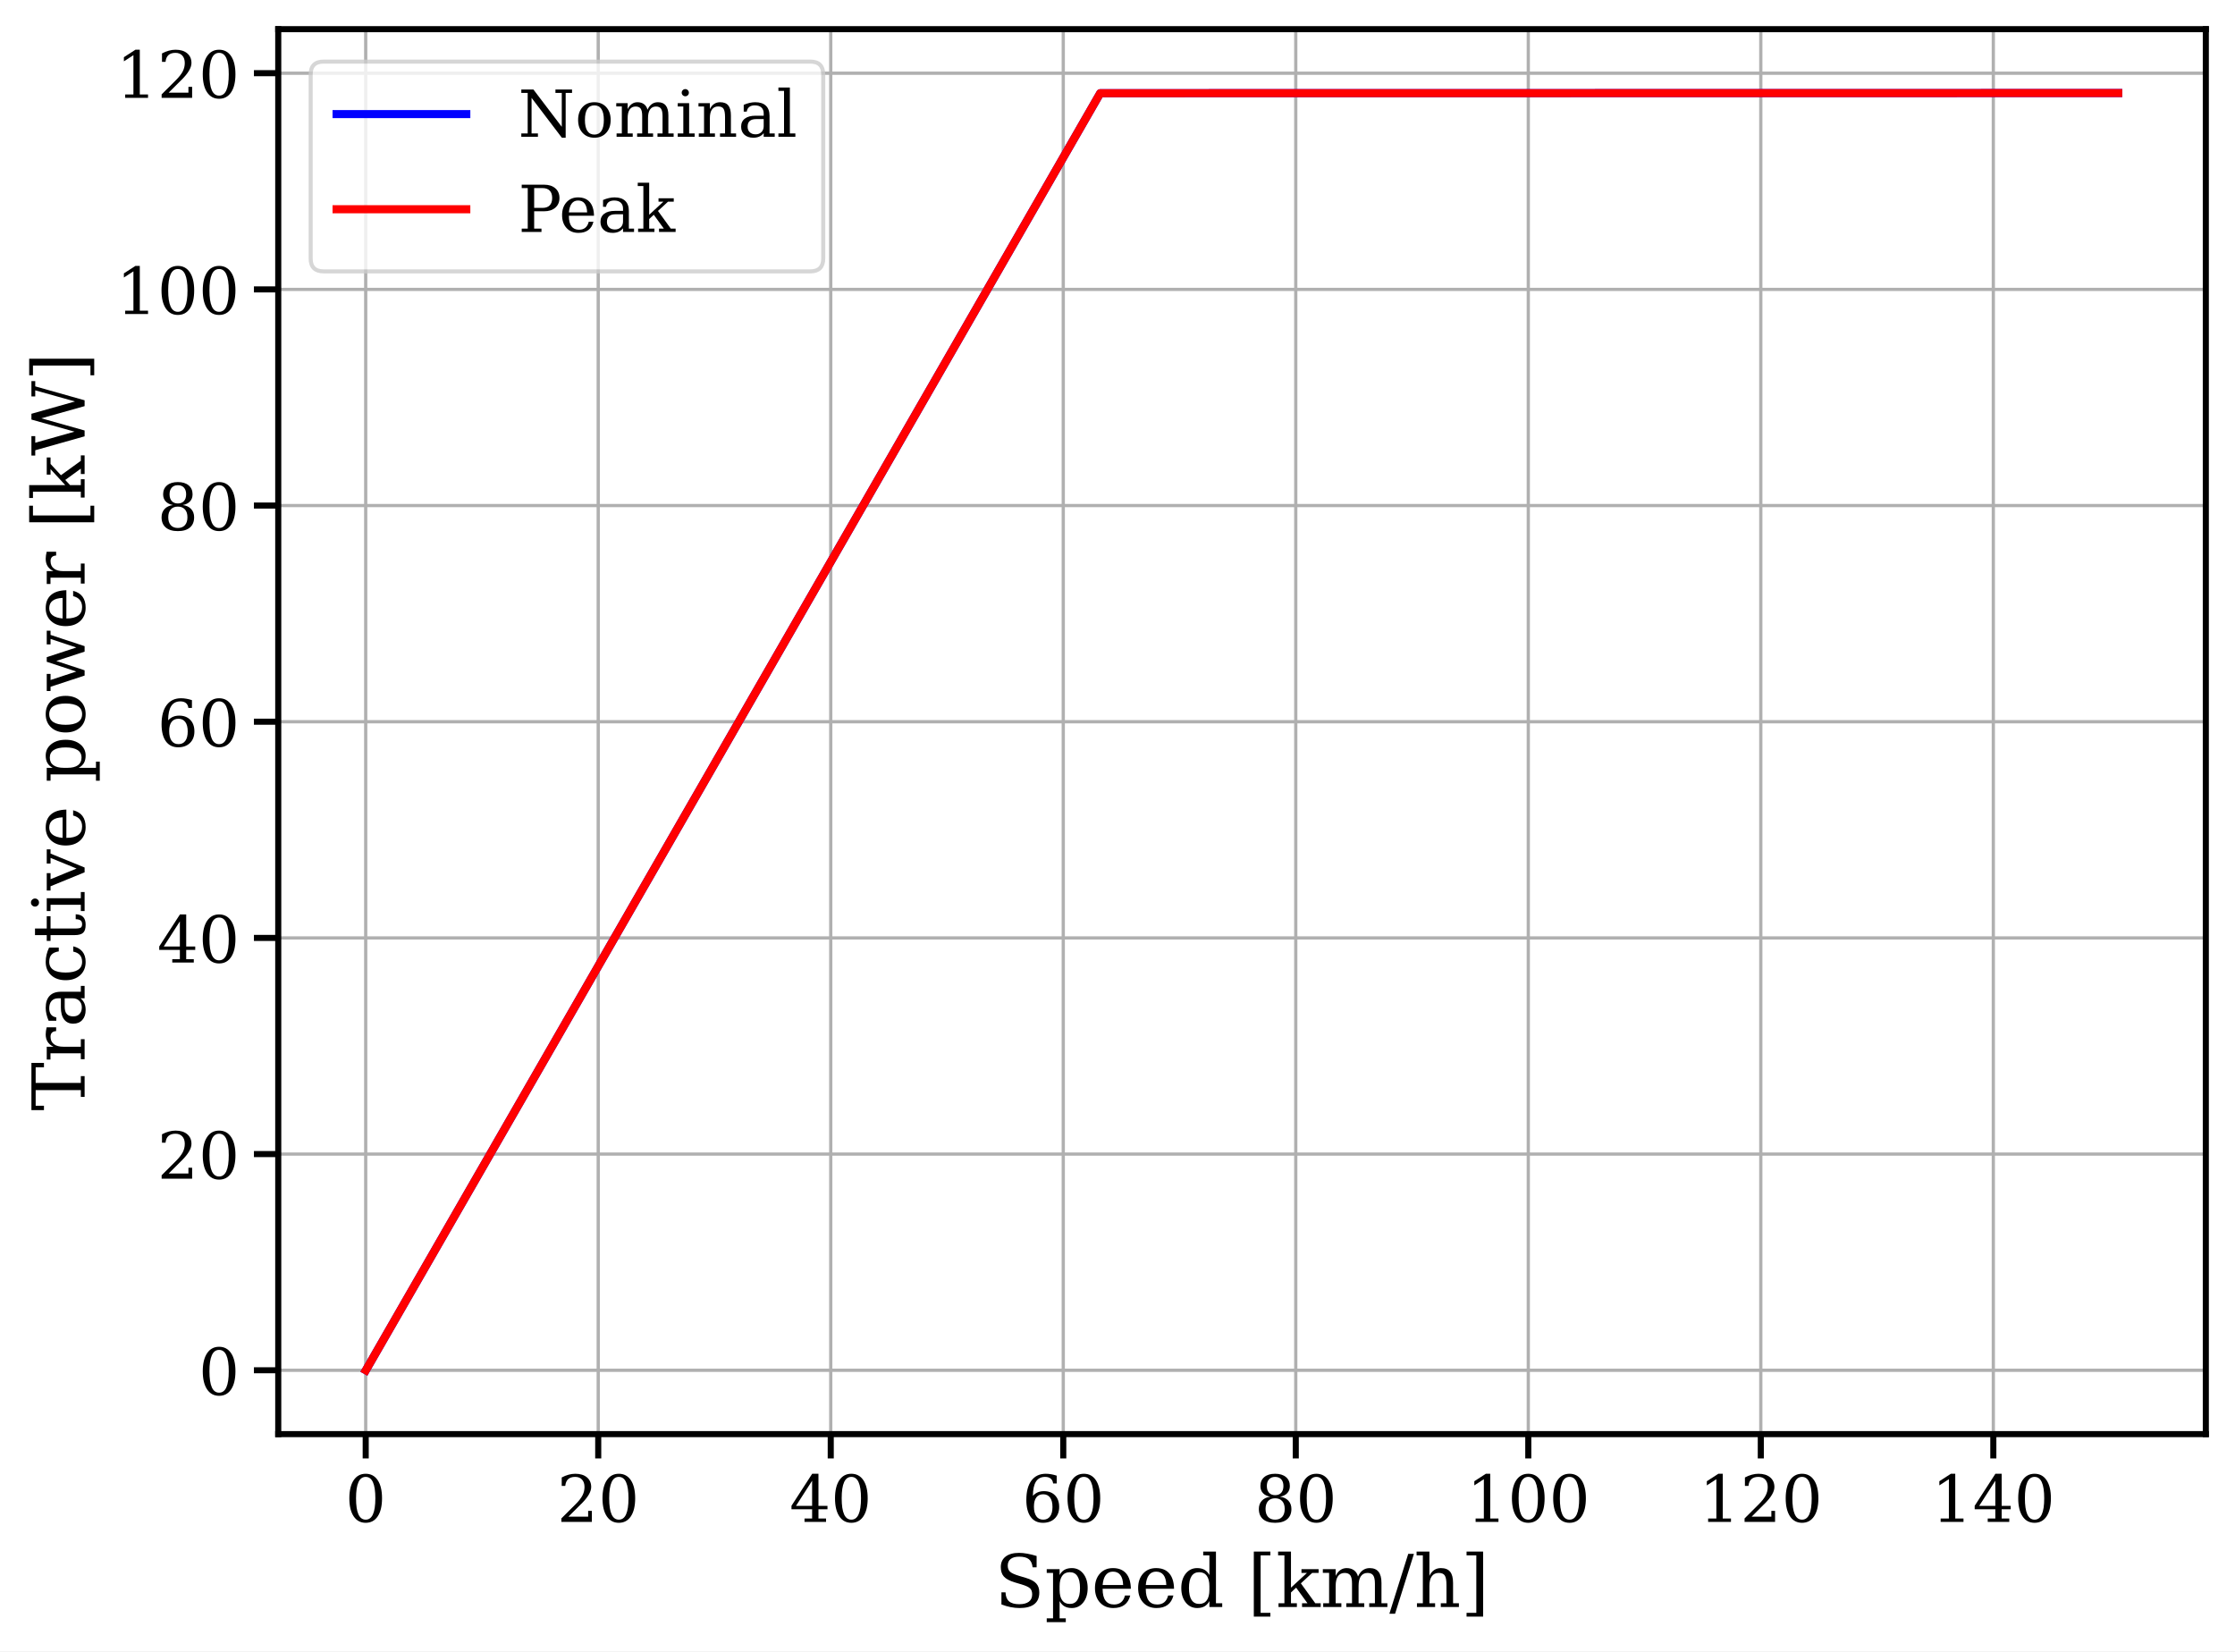
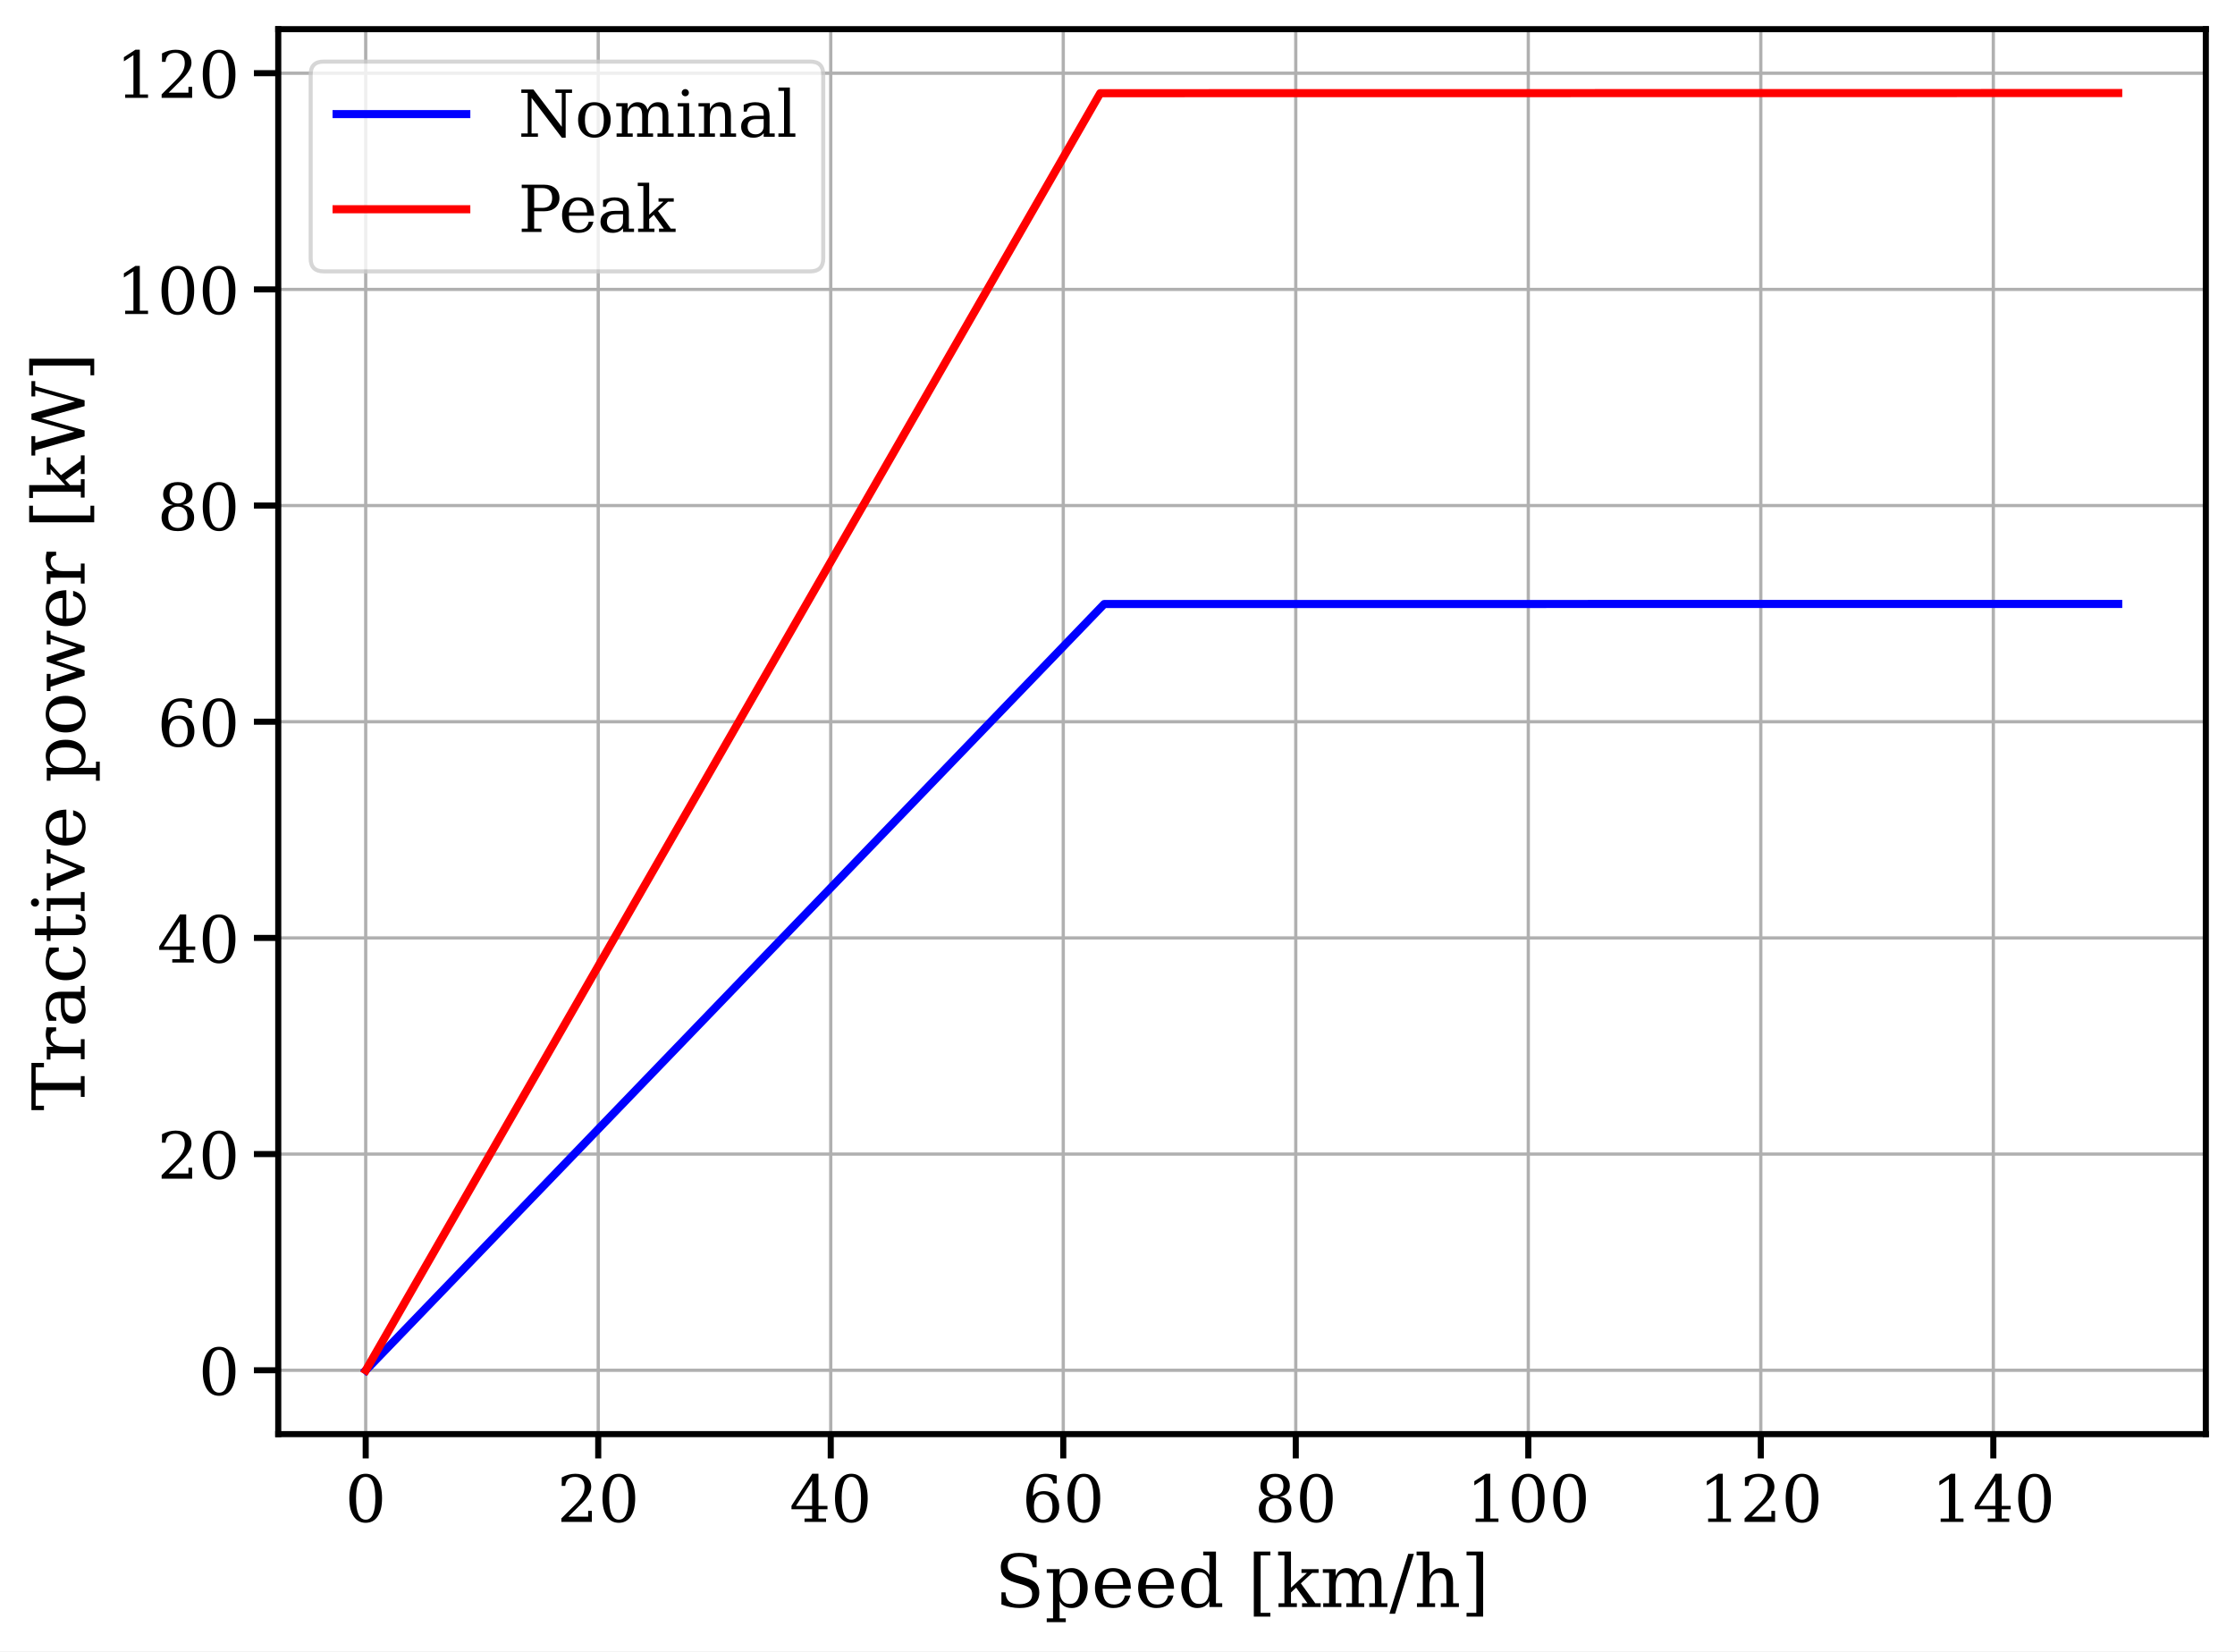
<svg xmlns="http://www.w3.org/2000/svg" xmlns:xlink="http://www.w3.org/1999/xlink" width="551.52pt" height="407.52pt" viewBox="0 0 551.52 407.52" version="1.1">
  <defs>
    <style type="text/css">*{stroke-linejoin: round; stroke-linecap: butt}</style>
  </defs>
  <g id="figure_1">
    <g id="patch_1">
      <path d="M 0 407.52  L 551.52 407.52  L 551.52 0  L 0 0  z " style="fill: #ffffff" />
    </g>
    <g id="axes_1">
      <g id="patch_2">
        <path d="M 68.661 353.914  L 544.32 353.914  L 544.32 7.2  L 68.661 7.2  z " style="fill: #ffffff" />
      </g>
      <g id="matplotlib.axis_1">
        <g id="xtick_1">
          <g id="line2d_1">
-             <path d="M 90.244 353.914  L 90.244 7.2  " clip-path="url(#p515f4f30cb)" style="fill: none; stroke: #b0b0b0; stroke-width: 0.8; stroke-linecap: square" />
+             <path d="M 90.244 353.914  L 90.244 7.2  " clip-path="url(#p7fd8c94b72)" style="fill: none; stroke: #b0b0b0; stroke-width: 0.8; stroke-linecap: square" />
          </g>
          <g id="line2d_2">
            <defs>
-               <path id="mf0e1cd991a" d="M 0 0  L 0 6  " style="stroke: #000000; stroke-width: 1.5" />
-             </defs>
-             <g>
-               <use xlink:href="#mf0e1cd991a" x="90.244" y="353.914" style="stroke: #000000; stroke-width: 1.5" />
+               <path id="mbbd6bb2755" d="M 0 0  L 0 6  " style="stroke: #000000; stroke-width: 1.5" />
+             </defs>
+             <g>
+               <use xlink:href="#mbbd6bb2755" x="90.244" y="353.914" style="stroke: #000000; stroke-width: 1.5" />
            </g>
          </g>
          <g id="text_1">
            <g transform="translate(85.15357 375.5719)scale(0.16 -0.16)">
              <defs>
                <path id="DejaVuSerif-30" d="M 2034 219  Q 2513 219 2750 744  Q 2988 1269 2988 2328  Q 2988 3391 2750 3916  Q 2513 4441 2034 4441  Q 1556 4441 1318 3916  Q 1081 3391 1081 2328  Q 1081 1269 1318 744  Q 1556 219 2034 219  z M 2034 -91  Q 1275 -91 848 546  Q 422 1184 422 2328  Q 422 3475 848 4112  Q 1275 4750 2034 4750  Q 2797 4750 3222 4112  Q 3647 3475 3647 2328  Q 3647 1184 3222 546  Q 2797 -91 2034 -91  z " transform="scale(0.015625)" />
              </defs>
              <use xlink:href="#DejaVuSerif-30" />
            </g>
          </g>
        </g>
        <g id="xtick_2">
          <g id="line2d_3">
-             <path d="M 147.621 353.914  L 147.621 7.2  " clip-path="url(#p515f4f30cb)" style="fill: none; stroke: #b0b0b0; stroke-width: 0.8; stroke-linecap: square" />
+             <path d="M 147.621 353.914  L 147.621 7.2  " clip-path="url(#p7fd8c94b72)" style="fill: none; stroke: #b0b0b0; stroke-width: 0.8; stroke-linecap: square" />
          </g>
          <g id="line2d_4">
            <g>
-               <use xlink:href="#mf0e1cd991a" x="147.621" y="353.914" style="stroke: #000000; stroke-width: 1.5" />
+               <use xlink:href="#mbbd6bb2755" x="147.621" y="353.914" style="stroke: #000000; stroke-width: 1.5" />
            </g>
          </g>
          <g id="text_2">
            <g transform="translate(137.4405 375.5719)scale(0.16 -0.16)">
              <defs>
                <path id="DejaVuSerif-32" d="M 819 3553  L 469 3553  L 469 4384  Q 803 4563 1142 4656  Q 1481 4750 1806 4750  Q 2534 4750 2956 4397  Q 3378 4044 3378 3438  Q 3378 2753 2422 1800  Q 2347 1728 2309 1691  L 1131 513  L 3078 513  L 3078 1088  L 3444 1088  L 3444 0  L 434 0  L 434 341  L 1850 1753  Q 2319 2222 2519 2614  Q 2719 3006 2719 3438  Q 2719 3909 2473 4175  Q 2228 4441 1797 4441  Q 1350 4441 1106 4219  Q 863 3997 819 3553  z " transform="scale(0.015625)" />
              </defs>
              <use xlink:href="#DejaVuSerif-32" />
              <use xlink:href="#DejaVuSerif-30" x="63.623" />
            </g>
          </g>
        </g>
        <g id="xtick_3">
          <g id="line2d_5">
-             <path d="M 204.998 353.914  L 204.998 7.2  " clip-path="url(#p515f4f30cb)" style="fill: none; stroke: #b0b0b0; stroke-width: 0.8; stroke-linecap: square" />
+             <path d="M 204.998 353.914  L 204.998 7.2  " clip-path="url(#p7fd8c94b72)" style="fill: none; stroke: #b0b0b0; stroke-width: 0.8; stroke-linecap: square" />
          </g>
          <g id="line2d_6">
            <g>
-               <use xlink:href="#mf0e1cd991a" x="204.998" y="353.914" style="stroke: #000000; stroke-width: 1.5" />
+               <use xlink:href="#mbbd6bb2755" x="204.998" y="353.914" style="stroke: #000000; stroke-width: 1.5" />
            </g>
          </g>
          <g id="text_3">
            <g transform="translate(194.8175 375.5719)scale(0.16 -0.16)">
              <defs>
                <path id="DejaVuSerif-34" d="M 2234 1581  L 2234 4063  L 641 1581  L 2234 1581  z M 3609 0  L 1484 0  L 1484 331  L 2234 331  L 2234 1247  L 197 1247  L 197 1588  L 2241 4750  L 2859 4750  L 2859 1581  L 3750 1581  L 3750 1247  L 2859 1247  L 2859 331  L 3609 331  L 3609 0  z " transform="scale(0.015625)" />
              </defs>
              <use xlink:href="#DejaVuSerif-34" />
              <use xlink:href="#DejaVuSerif-30" x="63.623" />
            </g>
          </g>
        </g>
        <g id="xtick_4">
          <g id="line2d_7">
-             <path d="M 262.375 353.914  L 262.375 7.2  " clip-path="url(#p515f4f30cb)" style="fill: none; stroke: #b0b0b0; stroke-width: 0.8; stroke-linecap: square" />
+             <path d="M 262.375 353.914  L 262.375 7.2  " clip-path="url(#p7fd8c94b72)" style="fill: none; stroke: #b0b0b0; stroke-width: 0.8; stroke-linecap: square" />
          </g>
          <g id="line2d_8">
            <g>
-               <use xlink:href="#mf0e1cd991a" x="262.375" y="353.914" style="stroke: #000000; stroke-width: 1.5" />
+               <use xlink:href="#mbbd6bb2755" x="262.375" y="353.914" style="stroke: #000000; stroke-width: 1.5" />
            </g>
          </g>
          <g id="text_4">
            <g transform="translate(252.1945 375.5719)scale(0.16 -0.16)">
              <defs>
                <path id="DejaVuSerif-36" d="M 2094 219  Q 2534 219 2771 542  Q 3009 866 3009 1472  Q 3009 2078 2771 2401  Q 2534 2725 2094 2725  Q 1647 2725 1412 2412  Q 1178 2100 1178 1509  Q 1178 888 1415 553  Q 1653 219 2094 219  z M 1075 2569  Q 1288 2803 1556 2918  Q 1825 3034 2163 3034  Q 2859 3034 3264 2615  Q 3669 2197 3669 1472  Q 3669 763 3233 336  Q 2797 -91 2069 -91  Q 1278 -91 853 498  Q 428 1088 428 2181  Q 428 3406 931 4078  Q 1434 4750 2350 4750  Q 2597 4750 2869 4703  Q 3141 4656 3425 4563  L 3425 3794  L 3072 3794  Q 3034 4109 2831 4275  Q 2628 4441 2284 4441  Q 1678 4441 1381 3981  Q 1084 3522 1075 2569  z " transform="scale(0.015625)" />
              </defs>
              <use xlink:href="#DejaVuSerif-36" />
              <use xlink:href="#DejaVuSerif-30" x="63.623" />
            </g>
          </g>
        </g>
        <g id="xtick_5">
          <g id="line2d_9">
-             <path d="M 319.751 353.914  L 319.751 7.2  " clip-path="url(#p515f4f30cb)" style="fill: none; stroke: #b0b0b0; stroke-width: 0.8; stroke-linecap: square" />
+             <path d="M 319.751 353.914  L 319.751 7.2  " clip-path="url(#p7fd8c94b72)" style="fill: none; stroke: #b0b0b0; stroke-width: 0.8; stroke-linecap: square" />
          </g>
          <g id="line2d_10">
            <g>
-               <use xlink:href="#mf0e1cd991a" x="319.751" y="353.914" style="stroke: #000000; stroke-width: 1.5" />
+               <use xlink:href="#mbbd6bb2755" x="319.751" y="353.914" style="stroke: #000000; stroke-width: 1.5" />
            </g>
          </g>
          <g id="text_5">
            <g transform="translate(309.5715 375.5719)scale(0.16 -0.16)">
              <defs>
                <path id="DejaVuSerif-38" d="M 2981 1275  Q 2981 1775 2732 2051  Q 2484 2328 2034 2328  Q 1584 2328 1336 2051  Q 1088 1775 1088 1275  Q 1088 772 1336 495  Q 1584 219 2034 219  Q 2484 219 2732 495  Q 2981 772 2981 1275  z M 2853 3541  Q 2853 3966 2637 4203  Q 2422 4441 2034 4441  Q 1650 4441 1433 4203  Q 1216 3966 1216 3541  Q 1216 3113 1433 2875  Q 1650 2638 2034 2638  Q 2422 2638 2637 2875  Q 2853 3113 2853 3541  z M 2516 2484  Q 3047 2413 3344 2092  Q 3641 1772 3641 1275  Q 3641 619 3225 264  Q 2809 -91 2034 -91  Q 1263 -91 845 264  Q 428 619 428 1275  Q 428 1772 725 2092  Q 1022 2413 1556 2484  Q 1084 2569 832 2842  Q 581 3116 581 3541  Q 581 4103 968 4426  Q 1356 4750 2034 4750  Q 2713 4750 3100 4426  Q 3488 4103 3488 3541  Q 3488 3116 3236 2842  Q 2984 2569 2516 2484  z " transform="scale(0.015625)" />
              </defs>
              <use xlink:href="#DejaVuSerif-38" />
              <use xlink:href="#DejaVuSerif-30" x="63.623" />
            </g>
          </g>
        </g>
        <g id="xtick_6">
          <g id="line2d_11">
-             <path d="M 377.128 353.914  L 377.128 7.2  " clip-path="url(#p515f4f30cb)" style="fill: none; stroke: #b0b0b0; stroke-width: 0.8; stroke-linecap: square" />
+             <path d="M 377.128 353.914  L 377.128 7.2  " clip-path="url(#p7fd8c94b72)" style="fill: none; stroke: #b0b0b0; stroke-width: 0.8; stroke-linecap: square" />
          </g>
          <g id="line2d_12">
            <g>
-               <use xlink:href="#mf0e1cd991a" x="377.128" y="353.914" style="stroke: #000000; stroke-width: 1.5" />
+               <use xlink:href="#mbbd6bb2755" x="377.128" y="353.914" style="stroke: #000000; stroke-width: 1.5" />
            </g>
          </g>
          <g id="text_6">
            <g transform="translate(361.8585 375.5719)scale(0.16 -0.16)">
              <defs>
                <path id="DejaVuSerif-31" d="M 909 0  L 909 331  L 1722 331  L 1722 4213  L 781 3603  L 781 4013  L 1919 4750  L 2350 4750  L 2350 331  L 3163 331  L 3163 0  L 909 0  z " transform="scale(0.015625)" />
              </defs>
              <use xlink:href="#DejaVuSerif-31" />
              <use xlink:href="#DejaVuSerif-30" x="63.623" />
              <use xlink:href="#DejaVuSerif-30" x="127.246" />
            </g>
          </g>
        </g>
        <g id="xtick_7">
          <g id="line2d_13">
-             <path d="M 434.505 353.914  L 434.505 7.2  " clip-path="url(#p515f4f30cb)" style="fill: none; stroke: #b0b0b0; stroke-width: 0.8; stroke-linecap: square" />
+             <path d="M 434.505 353.914  L 434.505 7.2  " clip-path="url(#p7fd8c94b72)" style="fill: none; stroke: #b0b0b0; stroke-width: 0.8; stroke-linecap: square" />
          </g>
          <g id="line2d_14">
            <g>
-               <use xlink:href="#mf0e1cd991a" x="434.505" y="353.914" style="stroke: #000000; stroke-width: 1.5" />
+               <use xlink:href="#mbbd6bb2755" x="434.505" y="353.914" style="stroke: #000000; stroke-width: 1.5" />
            </g>
          </g>
          <g id="text_7">
            <g transform="translate(419.2354 375.5719)scale(0.16 -0.16)">
              <use xlink:href="#DejaVuSerif-31" />
              <use xlink:href="#DejaVuSerif-32" x="63.623" />
              <use xlink:href="#DejaVuSerif-30" x="127.246" />
            </g>
          </g>
        </g>
        <g id="xtick_8">
          <g id="line2d_15">
-             <path d="M 491.882 353.914  L 491.882 7.2  " clip-path="url(#p515f4f30cb)" style="fill: none; stroke: #b0b0b0; stroke-width: 0.8; stroke-linecap: square" />
+             <path d="M 491.882 353.914  L 491.882 7.2  " clip-path="url(#p7fd8c94b72)" style="fill: none; stroke: #b0b0b0; stroke-width: 0.8; stroke-linecap: square" />
          </g>
          <g id="line2d_16">
            <g>
-               <use xlink:href="#mf0e1cd991a" x="491.882" y="353.914" style="stroke: #000000; stroke-width: 1.5" />
+               <use xlink:href="#mbbd6bb2755" x="491.882" y="353.914" style="stroke: #000000; stroke-width: 1.5" />
            </g>
          </g>
          <g id="text_8">
            <g transform="translate(476.6124 375.5719)scale(0.16 -0.16)">
              <use xlink:href="#DejaVuSerif-31" />
              <use xlink:href="#DejaVuSerif-34" x="63.623" />
              <use xlink:href="#DejaVuSerif-30" x="127.246" />
            </g>
          </g>
        </g>
        <g id="text_9">
          <g transform="translate(245.4492 396.5766)scale(0.18 -0.18)">
            <defs>
              <path id="DejaVuSerif-53" d="M 594 225  L 594 1288  L 953 1284  Q 969 753 1261 498  Q 1553 244 2150 244  Q 2706 244 2998 464  Q 3291 684 3291 1106  Q 3291 1444 3114 1625  Q 2938 1806 2369 1978  L 1753 2163  Q 1084 2366 811 2669  Q 538 2972 538 3500  Q 538 4094 959 4422  Q 1381 4750 2144 4750  Q 2469 4750 2856 4679  Q 3244 4609 3681 4475  L 3681 3481  L 3328 3481  Q 3275 3975 2998 4195  Q 2722 4416 2156 4416  Q 1663 4416 1405 4214  Q 1147 4013 1147 3628  Q 1147 3294 1340 3103  Q 1534 2913 2163 2725  L 2741 2553  Q 3375 2363 3645 2067  Q 3916 1772 3916 1275  Q 3916 597 3481 253  Q 3047 -91 2188 -91  Q 1803 -91 1404 -12  Q 1006 66 594 225  z " transform="scale(0.015625)" />
              <path id="DejaVuSerif-70" d="M 1313 1825  L 1313 1497  Q 1313 897 1542 583  Q 1772 269 2209 269  Q 2650 269 2876 622  Q 3103 975 3103 1663  Q 3103 2353 2876 2703  Q 2650 3053 2209 3053  Q 1772 3053 1542 2737  Q 1313 2422 1313 1825  z M 738 2988  L 184 2988  L 184 3322  L 1313 3322  L 1313 2803  Q 1481 3116 1742 3264  Q 2003 3413 2388 3413  Q 3000 3413 3387 2928  Q 3775 2444 3775 1663  Q 3775 881 3387 395  Q 3000 -91 2388 -91  Q 2003 -91 1742 57  Q 1481 206 1313 519  L 1313 -997  L 1856 -997  L 1856 -1331  L 184 -1331  L 184 -997  L 738 -997  L 738 2988  z " transform="scale(0.015625)" />
              <path id="DejaVuSerif-65" d="M 3469 1600  L 991 1600  L 991 1575  Q 991 903 1244 561  Q 1497 219 1991 219  Q 2369 219 2611 417  Q 2853 616 2950 1006  L 3413 1006  Q 3275 459 2904 184  Q 2534 -91 1931 -91  Q 1203 -91 761 389  Q 319 869 319 1663  Q 319 2450 753 2931  Q 1188 3413 1894 3413  Q 2647 3413 3050 2948  Q 3453 2484 3469 1600  z M 2791 1931  Q 2772 2513 2545 2808  Q 2319 3103 1894 3103  Q 1497 3103 1269 2806  Q 1041 2509 991 1931  L 2791 1931  z " transform="scale(0.015625)" />
              <path id="DejaVuSerif-64" d="M 3359 331  L 3909 331  L 3909 0  L 2784 0  L 2784 519  Q 2616 206 2355 57  Q 2094 -91 1709 -91  Q 1097 -91 708 395  Q 319 881 319 1663  Q 319 2444 706 2928  Q 1094 3413 1709 3413  Q 2094 3413 2355 3264  Q 2616 3116 2784 2803  L 2784 4531  L 2241 4531  L 2241 4863  L 3359 4863  L 3359 331  z M 2784 1497  L 2784 1825  Q 2784 2422 2554 2737  Q 2325 3053 1888 3053  Q 1444 3053 1217 2703  Q 991 2353 991 1663  Q 991 975 1217 622  Q 1444 269 1888 269  Q 2325 269 2554 583  Q 2784 897 2784 1497  z " transform="scale(0.015625)" />
              <path id="DejaVuSerif-20" transform="scale(0.015625)" />
              <path id="DejaVuSerif-5b" d="M 550 4863  L 2003 4863  L 2003 4531  L 1147 4531  L 1147 -513  L 2003 -513  L 2003 -844  L 550 -844  L 550 4863  z " transform="scale(0.015625)" />
              <path id="DejaVuSerif-6b" d="M 1831 0  L 219 0  L 219 331  L 738 331  L 738 4531  L 184 4531  L 184 4863  L 1313 4863  L 1313 1697  L 2713 2988  L 2234 2988  L 2234 3322  L 3738 3322  L 3738 2988  L 3169 2988  L 2181 2075  L 3444 331  L 3922 331  L 3922 0  L 2284 0  L 2284 331  L 2759 331  L 1766 1697  L 1313 1275  L 1313 331  L 1831 331  L 1831 0  z " transform="scale(0.015625)" />
              <path id="DejaVuSerif-6d" d="M 3316 2675  Q 3481 3041 3739 3227  Q 3997 3413 4341 3413  Q 4863 3413 5119 3089  Q 5375 2766 5375 2113  L 5375 331  L 5894 331  L 5894 0  L 4300 0  L 4300 331  L 4800 331  L 4800 2047  Q 4800 2556 4650 2772  Q 4500 2988 4153 2988  Q 3769 2988 3567 2697  Q 3366 2406 3366 1850  L 3366 331  L 3866 331  L 3866 0  L 2291 0  L 2291 331  L 2791 331  L 2791 2069  Q 2791 2566 2641 2777  Q 2491 2988 2144 2988  Q 1759 2988 1557 2697  Q 1356 2406 1356 1850  L 1356 331  L 1856 331  L 1856 0  L 263 0  L 263 331  L 781 331  L 781 2994  L 231 2994  L 231 3322  L 1356 3322  L 1356 2731  Q 1516 3063 1762 3238  Q 2009 3413 2322 3413  Q 2709 3413 2968 3220  Q 3228 3028 3316 2675  z " transform="scale(0.015625)" />
              <path id="DejaVuSerif-2f" d="M 1656 4666  L 2156 4666  L 500 -594  L 0 -594  L 1656 4666  z " transform="scale(0.015625)" />
              <path id="DejaVuSerif-68" d="M 263 0  L 263 331  L 781 331  L 781 4531  L 231 4531  L 231 4863  L 1356 4863  L 1356 2731  Q 1516 3069 1770 3241  Q 2025 3413 2363 3413  Q 2913 3413 3172 3097  Q 3431 2781 3431 2113  L 3431 331  L 3944 331  L 3944 0  L 2356 0  L 2356 331  L 2853 331  L 2853 1931  Q 2853 2541 2704 2764  Q 2556 2988 2175 2988  Q 1775 2988 1565 2697  Q 1356 2406 1356 1850  L 1356 331  L 1856 331  L 1856 0  L 263 0  z " transform="scale(0.015625)" />
              <path id="DejaVuSerif-5d" d="M 1947 4863  L 1947 -844  L 494 -844  L 494 -513  L 1350 -513  L 1350 4531  L 494 4531  L 494 4863  L 1947 4863  z " transform="scale(0.015625)" />
            </defs>
            <use xlink:href="#DejaVuSerif-53" />
            <use xlink:href="#DejaVuSerif-70" x="68.506" />
            <use xlink:href="#DejaVuSerif-65" x="132.52" />
            <use xlink:href="#DejaVuSerif-65" x="191.699" />
            <use xlink:href="#DejaVuSerif-64" x="250.879" />
            <use xlink:href="#DejaVuSerif-20" x="314.893" />
            <use xlink:href="#DejaVuSerif-5b" x="346.68" />
            <use xlink:href="#DejaVuSerif-6b" x="385.693" />
            <use xlink:href="#DejaVuSerif-6d" x="446.289" />
            <use xlink:href="#DejaVuSerif-2f" x="541.113" />
            <use xlink:href="#DejaVuSerif-68" x="574.805" />
            <use xlink:href="#DejaVuSerif-5d" x="639.209" />
          </g>
        </g>
      </g>
      <g id="matplotlib.axis_2">
        <g id="ytick_1">
          <g id="line2d_17">
-             <path d="M 68.661 338.155  L 544.32 338.155  " clip-path="url(#p515f4f30cb)" style="fill: none; stroke: #b0b0b0; stroke-width: 0.8; stroke-linecap: square" />
+             <path d="M 68.661 338.155  L 544.32 338.155  " clip-path="url(#p7fd8c94b72)" style="fill: none; stroke: #b0b0b0; stroke-width: 0.8; stroke-linecap: square" />
          </g>
          <g id="line2d_18">
            <defs>
-               <path id="mba7198ed5f" d="M 0 0  L -6 0  " style="stroke: #000000; stroke-width: 1.5" />
-             </defs>
-             <g>
-               <use xlink:href="#mba7198ed5f" x="68.661" y="338.155" style="stroke: #000000; stroke-width: 1.5" />
+               <path id="mb2de4497dc" d="M 0 0  L -6 0  " style="stroke: #000000; stroke-width: 1.5" />
+             </defs>
+             <g>
+               <use xlink:href="#mb2de4497dc" x="68.661" y="338.155" style="stroke: #000000; stroke-width: 1.5" />
            </g>
          </g>
          <g id="text_10">
            <g transform="translate(48.98063 344.2334)scale(0.16 -0.16)">
              <use xlink:href="#DejaVuSerif-30" />
            </g>
          </g>
        </g>
        <g id="ytick_2">
          <g id="line2d_19">
-             <path d="M 68.661 284.807  L 544.32 284.807  " clip-path="url(#p515f4f30cb)" style="fill: none; stroke: #b0b0b0; stroke-width: 0.8; stroke-linecap: square" />
+             <path d="M 68.661 284.807  L 544.32 284.807  " clip-path="url(#p7fd8c94b72)" style="fill: none; stroke: #b0b0b0; stroke-width: 0.8; stroke-linecap: square" />
          </g>
          <g id="line2d_20">
            <g>
-               <use xlink:href="#mba7198ed5f" x="68.661" y="284.807" style="stroke: #000000; stroke-width: 1.5" />
+               <use xlink:href="#mb2de4497dc" x="68.661" y="284.807" style="stroke: #000000; stroke-width: 1.5" />
            </g>
          </g>
          <g id="text_11">
            <g transform="translate(38.80062 290.8854)scale(0.16 -0.16)">
              <use xlink:href="#DejaVuSerif-32" />
              <use xlink:href="#DejaVuSerif-30" x="63.623" />
            </g>
          </g>
        </g>
        <g id="ytick_3">
          <g id="line2d_21">
-             <path d="M 68.661 231.459  L 544.32 231.459  " clip-path="url(#p515f4f30cb)" style="fill: none; stroke: #b0b0b0; stroke-width: 0.8; stroke-linecap: square" />
+             <path d="M 68.661 231.459  L 544.32 231.459  " clip-path="url(#p7fd8c94b72)" style="fill: none; stroke: #b0b0b0; stroke-width: 0.8; stroke-linecap: square" />
          </g>
          <g id="line2d_22">
            <g>
-               <use xlink:href="#mba7198ed5f" x="68.661" y="231.459" style="stroke: #000000; stroke-width: 1.5" />
+               <use xlink:href="#mb2de4497dc" x="68.661" y="231.459" style="stroke: #000000; stroke-width: 1.5" />
            </g>
          </g>
          <g id="text_12">
            <g transform="translate(38.80062 237.5374)scale(0.16 -0.16)">
              <use xlink:href="#DejaVuSerif-34" />
              <use xlink:href="#DejaVuSerif-30" x="63.623" />
            </g>
          </g>
        </g>
        <g id="ytick_4">
          <g id="line2d_23">
-             <path d="M 68.661 178.111  L 544.32 178.111  " clip-path="url(#p515f4f30cb)" style="fill: none; stroke: #b0b0b0; stroke-width: 0.8; stroke-linecap: square" />
+             <path d="M 68.661 178.111  L 544.32 178.111  " clip-path="url(#p7fd8c94b72)" style="fill: none; stroke: #b0b0b0; stroke-width: 0.8; stroke-linecap: square" />
          </g>
          <g id="line2d_24">
            <g>
-               <use xlink:href="#mba7198ed5f" x="68.661" y="178.111" style="stroke: #000000; stroke-width: 1.5" />
+               <use xlink:href="#mb2de4497dc" x="68.661" y="178.111" style="stroke: #000000; stroke-width: 1.5" />
            </g>
          </g>
          <g id="text_13">
            <g transform="translate(38.80062 184.1894)scale(0.16 -0.16)">
              <use xlink:href="#DejaVuSerif-36" />
              <use xlink:href="#DejaVuSerif-30" x="63.623" />
            </g>
          </g>
        </g>
        <g id="ytick_5">
          <g id="line2d_25">
-             <path d="M 68.661 124.763  L 544.32 124.763  " clip-path="url(#p515f4f30cb)" style="fill: none; stroke: #b0b0b0; stroke-width: 0.8; stroke-linecap: square" />
+             <path d="M 68.661 124.763  L 544.32 124.763  " clip-path="url(#p7fd8c94b72)" style="fill: none; stroke: #b0b0b0; stroke-width: 0.8; stroke-linecap: square" />
          </g>
          <g id="line2d_26">
            <g>
-               <use xlink:href="#mba7198ed5f" x="68.661" y="124.763" style="stroke: #000000; stroke-width: 1.5" />
+               <use xlink:href="#mb2de4497dc" x="68.661" y="124.763" style="stroke: #000000; stroke-width: 1.5" />
            </g>
          </g>
          <g id="text_14">
            <g transform="translate(38.80062 130.8414)scale(0.16 -0.16)">
              <use xlink:href="#DejaVuSerif-38" />
              <use xlink:href="#DejaVuSerif-30" x="63.623" />
            </g>
          </g>
        </g>
        <g id="ytick_6">
          <g id="line2d_27">
-             <path d="M 68.661 71.415  L 544.32 71.415  " clip-path="url(#p515f4f30cb)" style="fill: none; stroke: #b0b0b0; stroke-width: 0.8; stroke-linecap: square" />
+             <path d="M 68.661 71.415  L 544.32 71.415  " clip-path="url(#p7fd8c94b72)" style="fill: none; stroke: #b0b0b0; stroke-width: 0.8; stroke-linecap: square" />
          </g>
          <g id="line2d_28">
            <g>
-               <use xlink:href="#mba7198ed5f" x="68.661" y="71.415" style="stroke: #000000; stroke-width: 1.5" />
+               <use xlink:href="#mb2de4497dc" x="68.661" y="71.415" style="stroke: #000000; stroke-width: 1.5" />
            </g>
          </g>
          <g id="text_15">
            <g transform="translate(28.62063 77.49341)scale(0.16 -0.16)">
              <use xlink:href="#DejaVuSerif-31" />
              <use xlink:href="#DejaVuSerif-30" x="63.623" />
              <use xlink:href="#DejaVuSerif-30" x="127.246" />
            </g>
          </g>
        </g>
        <g id="ytick_7">
          <g id="line2d_29">
-             <path d="M 68.661 18.067  L 544.32 18.067  " clip-path="url(#p515f4f30cb)" style="fill: none; stroke: #b0b0b0; stroke-width: 0.8; stroke-linecap: square" />
+             <path d="M 68.661 18.067  L 544.32 18.067  " clip-path="url(#p7fd8c94b72)" style="fill: none; stroke: #b0b0b0; stroke-width: 0.8; stroke-linecap: square" />
          </g>
          <g id="line2d_30">
            <g>
-               <use xlink:href="#mba7198ed5f" x="68.661" y="18.067" style="stroke: #000000; stroke-width: 1.5" />
+               <use xlink:href="#mb2de4497dc" x="68.661" y="18.067" style="stroke: #000000; stroke-width: 1.5" />
            </g>
          </g>
          <g id="text_16">
            <g transform="translate(28.62063 24.14542)scale(0.16 -0.16)">
              <use xlink:href="#DejaVuSerif-31" />
              <use xlink:href="#DejaVuSerif-32" x="63.623" />
              <use xlink:href="#DejaVuSerif-30" x="127.246" />
            </g>
          </g>
        </g>
        <g id="text_17">
          <g transform="translate(20.87719 274.1347)rotate(-90)scale(0.18 -0.18)">
            <defs>
              <path id="DejaVuSerif-54" d="M 1222 0  L 1222 331  L 1819 331  L 1819 4294  L 447 4294  L 447 3566  L 63 3566  L 63 4666  L 4206 4666  L 4206 3566  L 3822 3566  L 3822 4294  L 2450 4294  L 2450 331  L 3047 331  L 3047 0  L 1222 0  z " transform="scale(0.015625)" />
              <path id="DejaVuSerif-72" d="M 3059 3328  L 3059 2497  L 2728 2497  Q 2713 2744 2591 2866  Q 2469 2988 2234 2988  Q 1809 2988 1582 2694  Q 1356 2400 1356 1850  L 1356 331  L 2022 331  L 2022 0  L 263 0  L 263 331  L 781 331  L 781 2994  L 231 2994  L 231 3322  L 1356 3322  L 1356 2731  Q 1525 3078 1790 3245  Q 2056 3413 2438 3413  Q 2578 3413 2733 3391  Q 2888 3369 3059 3328  z " transform="scale(0.015625)" />
              <path id="DejaVuSerif-61" d="M 2547 1044  L 2547 1747  L 1806 1747  Q 1378 1747 1168 1562  Q 959 1378 959 997  Q 959 650 1171 447  Q 1384 244 1747 244  Q 2106 244 2326 466  Q 2547 688 2547 1044  z M 3122 2075  L 3122 331  L 3634 331  L 3634 0  L 2547 0  L 2547 359  Q 2356 128 2106 18  Q 1856 -91 1522 -91  Q 969 -91 644 203  Q 319 497 319 997  Q 319 1513 691 1797  Q 1063 2081 1741 2081  L 2547 2081  L 2547 2309  Q 2547 2688 2317 2895  Q 2088 3103 1672 3103  Q 1328 3103 1125 2947  Q 922 2791 872 2484  L 575 2484  L 575 3156  Q 875 3284 1158 3348  Q 1441 3413 1709 3413  Q 2400 3413 2761 3070  Q 3122 2728 3122 2075  z " transform="scale(0.015625)" />
              <path id="DejaVuSerif-63" d="M 3291 997  Q 3169 466 2822 187  Q 2475 -91 1925 -91  Q 1200 -91 759 389  Q 319 869 319 1663  Q 319 2459 759 2936  Q 1200 3413 1925 3413  Q 2241 3413 2553 3339  Q 2866 3266 3181 3116  L 3181 2266  L 2847 2266  Q 2781 2703 2561 2903  Q 2341 3103 1931 3103  Q 1466 3103 1228 2742  Q 991 2381 991 1663  Q 991 944 1227 581  Q 1463 219 1931 219  Q 2303 219 2525 412  Q 2747 606 2828 997  L 3291 997  z " transform="scale(0.015625)" />
              <path id="DejaVuSerif-74" d="M 691 2988  L 184 2988  L 184 3322  L 691 3322  L 691 4353  L 1269 4353  L 1269 3322  L 2350 3322  L 2350 2988  L 1269 2988  L 1269 878  Q 1269 456 1350 337  Q 1431 219 1650 219  Q 1875 219 1978 351  Q 2081 484 2088 781  L 2522 781  Q 2497 328 2275 118  Q 2053 -91 1600 -91  Q 1103 -91 897 129  Q 691 350 691 878  L 691 2988  z " transform="scale(0.015625)" />
              <path id="DejaVuSerif-69" d="M 622 4353  Q 622 4497 726 4603  Q 831 4709 978 4709  Q 1122 4709 1226 4603  Q 1331 4497 1331 4353  Q 1331 4206 1228 4103  Q 1125 4000 978 4000  Q 831 4000 726 4103  Q 622 4206 622 4353  z M 1356 331  L 1900 331  L 1900 0  L 231 0  L 231 331  L 781 331  L 781 2988  L 231 2988  L 231 3322  L 1356 3322  L 1356 331  z " transform="scale(0.015625)" />
              <path id="DejaVuSerif-76" d="M 1581 0  L 359 2988  L -19 2988  L -19 3322  L 1509 3322  L 1509 2988  L 978 2988  L 1913 703  L 2847 2988  L 2350 2988  L 2350 3322  L 3597 3322  L 3597 2988  L 3225 2988  L 2003 0  L 1581 0  z " transform="scale(0.015625)" />
              <path id="DejaVuSerif-6f" d="M 1925 219  Q 2388 219 2623 584  Q 2859 950 2859 1663  Q 2859 2375 2623 2739  Q 2388 3103 1925 3103  Q 1463 3103 1227 2739  Q 991 2375 991 1663  Q 991 950 1228 584  Q 1466 219 1925 219  z M 1925 -91  Q 1200 -91 759 389  Q 319 869 319 1663  Q 319 2456 758 2934  Q 1197 3413 1925 3413  Q 2653 3413 3092 2934  Q 3531 2456 3531 1663  Q 3531 869 3092 389  Q 2653 -91 1925 -91  z " transform="scale(0.015625)" />
              <path id="DejaVuSerif-77" d="M 3072 3322  L 3922 728  L 4672 2988  L 4191 2988  L 4191 3322  L 5394 3322  L 5394 2988  L 5025 2988  L 4038 0  L 3559 0  L 2741 2484  L 1919 0  L 1459 0  L 475 2988  L 103 2988  L 103 3322  L 1606 3322  L 1606 2988  L 1069 2988  L 1813 728  L 2669 3322  L 3072 3322  z " transform="scale(0.015625)" />
              <path id="DejaVuSerif-57" d="M 4878 0  L 4366 0  L 3297 3794  L 2228 0  L 1716 0  L 494 4331  L 31 4331  L 31 4666  L 1734 4666  L 1734 4331  L 1153 4331  L 2125 884  L 3188 4666  L 3694 4666  L 4775 844  L 5753 4331  L 5216 4331  L 5216 4666  L 6559 4666  L 6559 4331  L 6100 4331  L 4878 0  z " transform="scale(0.015625)" />
            </defs>
            <use xlink:href="#DejaVuSerif-54" />
            <use xlink:href="#DejaVuSerif-72" x="66.699" />
            <use xlink:href="#DejaVuSerif-61" x="114.502" />
            <use xlink:href="#DejaVuSerif-63" x="174.121" />
            <use xlink:href="#DejaVuSerif-74" x="230.127" />
            <use xlink:href="#DejaVuSerif-69" x="270.312" />
            <use xlink:href="#DejaVuSerif-76" x="302.295" />
            <use xlink:href="#DejaVuSerif-65" x="358.789" />
            <use xlink:href="#DejaVuSerif-20" x="417.969" />
            <use xlink:href="#DejaVuSerif-70" x="449.756" />
            <use xlink:href="#DejaVuSerif-6f" x="513.77" />
            <use xlink:href="#DejaVuSerif-77" x="573.975" />
            <use xlink:href="#DejaVuSerif-65" x="659.57" />
            <use xlink:href="#DejaVuSerif-72" x="718.75" />
            <use xlink:href="#DejaVuSerif-20" x="766.553" />
            <use xlink:href="#DejaVuSerif-5b" x="798.34" />
            <use xlink:href="#DejaVuSerif-6b" x="837.354" />
            <use xlink:href="#DejaVuSerif-57" x="897.949" />
            <use xlink:href="#DejaVuSerif-5d" x="1000.732" />
          </g>
        </g>
      </g>
      <g id="line2d_31">
-         <path d="M 90.282 338.155  L 271.496 22.998  L 522.699 22.96  L 522.699 22.96  " clip-path="url(#p515f4f30cb)" style="fill: none; stroke: #0000ff; stroke-width: 2; stroke-linecap: square" />
+         <path d="M 90.282 338.155  L 272.482 149.06  L 522.699 149.038  L 522.699 149.038  " clip-path="url(#p7fd8c94b72)" style="fill: none; stroke: #0000ff; stroke-width: 2; stroke-linecap: square" />
      </g>
      <g id="line2d_32">
-         <path d="M 90.282 338.155  L 271.496 22.998  L 522.699 22.96  L 522.699 22.96  " clip-path="url(#p515f4f30cb)" style="fill: none; stroke: #ff0000; stroke-width: 2; stroke-linecap: square" />
+         <path d="M 90.282 338.155  L 271.496 22.998  L 522.699 22.96  L 522.699 22.96  " clip-path="url(#p7fd8c94b72)" style="fill: none; stroke: #ff0000; stroke-width: 2; stroke-linecap: square" />
      </g>
      <g id="patch_3">
        <path d="M 68.661 353.914  L 68.661 7.2  " style="fill: none; stroke: #000000; stroke-width: 1.5; stroke-linejoin: miter; stroke-linecap: square" />
      </g>
      <g id="patch_4">
        <path d="M 544.32 353.914  L 544.32 7.2  " style="fill: none; stroke: #000000; stroke-width: 1.5; stroke-linejoin: miter; stroke-linecap: square" />
      </g>
      <g id="patch_5">
        <path d="M 68.661 353.914  L 544.32 353.914  " style="fill: none; stroke: #000000; stroke-width: 1.5; stroke-linejoin: miter; stroke-linecap: square" />
      </g>
      <g id="patch_6">
        <path d="M 68.661 7.2  L 544.32 7.2  " style="fill: none; stroke: #000000; stroke-width: 1.5; stroke-linejoin: miter; stroke-linecap: square" />
      </g>
      <g id="legend_1">
        <g id="patch_7">
          <path d="M 79.861 66.97  L 199.946 66.97  Q 203.146 66.97 203.146 63.77  L 203.146 18.4  Q 203.146 15.2 199.946 15.2  L 79.861 15.2  Q 76.661 15.2 76.661 18.4  L 76.661 63.77  Q 76.661 66.97 79.861 66.97  z " style="fill: #ffffff; opacity: 0.8; stroke: #cccccc; stroke-linejoin: miter" />
        </g>
        <g id="line2d_33">
          <path d="M 83.061 28.157  L 99.061 28.157  L 115.061 28.157  " style="fill: none; stroke: #0000ff; stroke-width: 2; stroke-linecap: square" />
        </g>
        <g id="text_18">
          <g transform="translate(127.8606 33.7575)scale(0.16 -0.16)">
            <defs>
              <path id="DejaVuSerif-4e" d="M 313 0  L 313 331  L 941 331  L 941 4331  L 313 4331  L 313 4666  L 1509 4666  L 4306 984  L 4306 4331  L 3681 4331  L 3681 4666  L 5319 4666  L 5319 4331  L 4691 4331  L 4691 -91  L 4313 -91  L 1325 3841  L 1325 331  L 1953 331  L 1953 0  L 313 0  z " transform="scale(0.015625)" />
              <path id="DejaVuSerif-6e" d="M 263 0  L 263 331  L 781 331  L 781 2988  L 231 2988  L 231 3322  L 1356 3322  L 1356 2731  Q 1516 3069 1770 3241  Q 2025 3413 2363 3413  Q 2913 3413 3172 3097  Q 3431 2781 3431 2113  L 3431 331  L 3944 331  L 3944 0  L 2356 0  L 2356 331  L 2853 331  L 2853 1931  Q 2853 2541 2703 2767  Q 2553 2994 2175 2994  Q 1775 2994 1565 2701  Q 1356 2409 1356 1850  L 1356 331  L 1856 331  L 1856 0  L 263 0  z " transform="scale(0.015625)" />
              <path id="DejaVuSerif-6c" d="M 1313 331  L 1856 331  L 1856 0  L 184 0  L 184 331  L 738 331  L 738 4531  L 184 4531  L 184 4863  L 1313 4863  L 1313 331  z " transform="scale(0.015625)" />
            </defs>
            <use xlink:href="#DejaVuSerif-4e" />
            <use xlink:href="#DejaVuSerif-6f" x="87.5" />
            <use xlink:href="#DejaVuSerif-6d" x="147.705" />
            <use xlink:href="#DejaVuSerif-69" x="242.529" />
            <use xlink:href="#DejaVuSerif-6e" x="274.512" />
            <use xlink:href="#DejaVuSerif-61" x="338.916" />
            <use xlink:href="#DejaVuSerif-6c" x="398.535" />
          </g>
        </g>
        <g id="line2d_34">
          <path d="M 83.061 51.642  L 99.061 51.642  L 115.061 51.642  " style="fill: none; stroke: #ff0000; stroke-width: 2; stroke-linecap: square" />
        </g>
        <g id="text_19">
          <g transform="translate(127.8606 57.2425)scale(0.16 -0.16)">
            <defs>
              <path id="DejaVuSerif-50" d="M 1581 2375  L 2406 2375  Q 2872 2375 3115 2626  Q 3359 2878 3359 3353  Q 3359 3831 3115 4081  Q 2872 4331 2406 4331  L 1581 4331  L 1581 2375  z M 353 0  L 353 331  L 947 331  L 947 4331  L 353 4331  L 353 4666  L 2559 4666  Q 3259 4666 3668 4311  Q 4078 3956 4078 3353  Q 4078 2753 3668 2397  Q 3259 2041 2559 2041  L 1581 2041  L 1581 331  L 2303 331  L 2303 0  L 353 0  z " transform="scale(0.015625)" />
            </defs>
            <use xlink:href="#DejaVuSerif-50" />
            <use xlink:href="#DejaVuSerif-65" x="62.785" />
            <use xlink:href="#DejaVuSerif-61" x="121.965" />
            <use xlink:href="#DejaVuSerif-6b" x="181.584" />
          </g>
        </g>
      </g>
    </g>
  </g>
  <defs>
-     <clipPath id="p515f4f30cb">
+     <clipPath id="p7fd8c94b72">
      <rect x="68.661" y="7.2" width="475.659" height="346.714" />
    </clipPath>
  </defs>
</svg>
